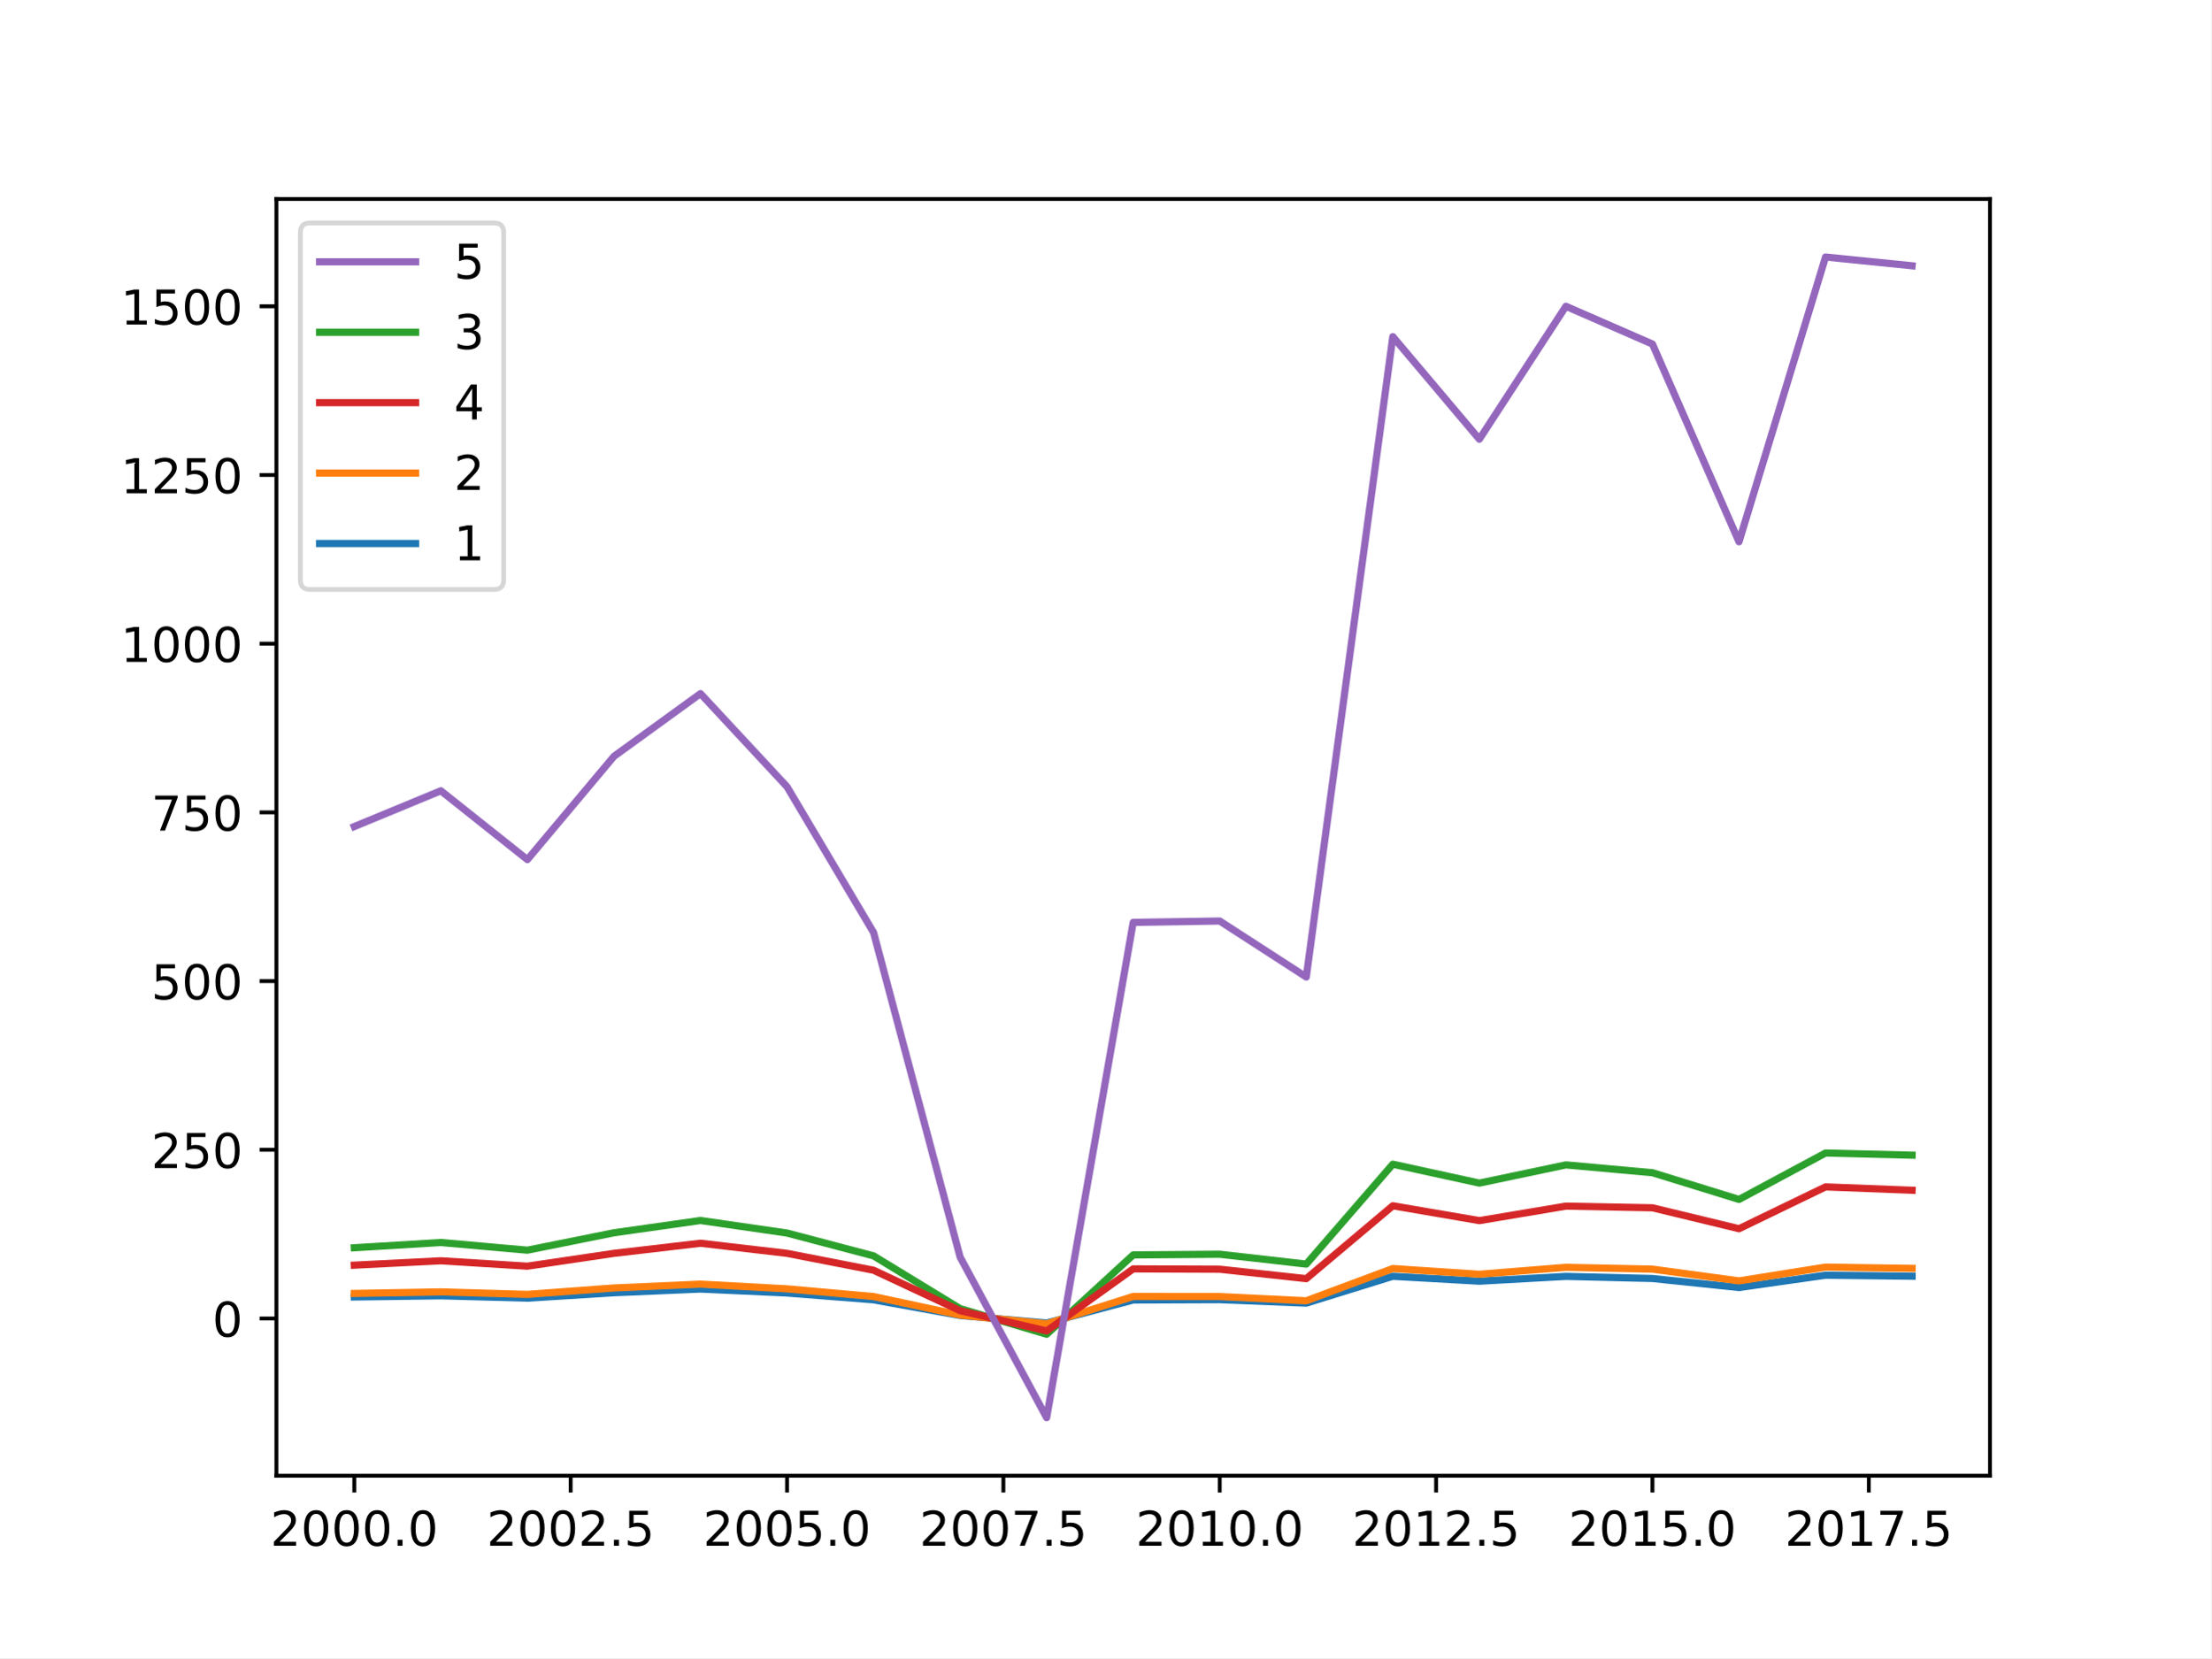
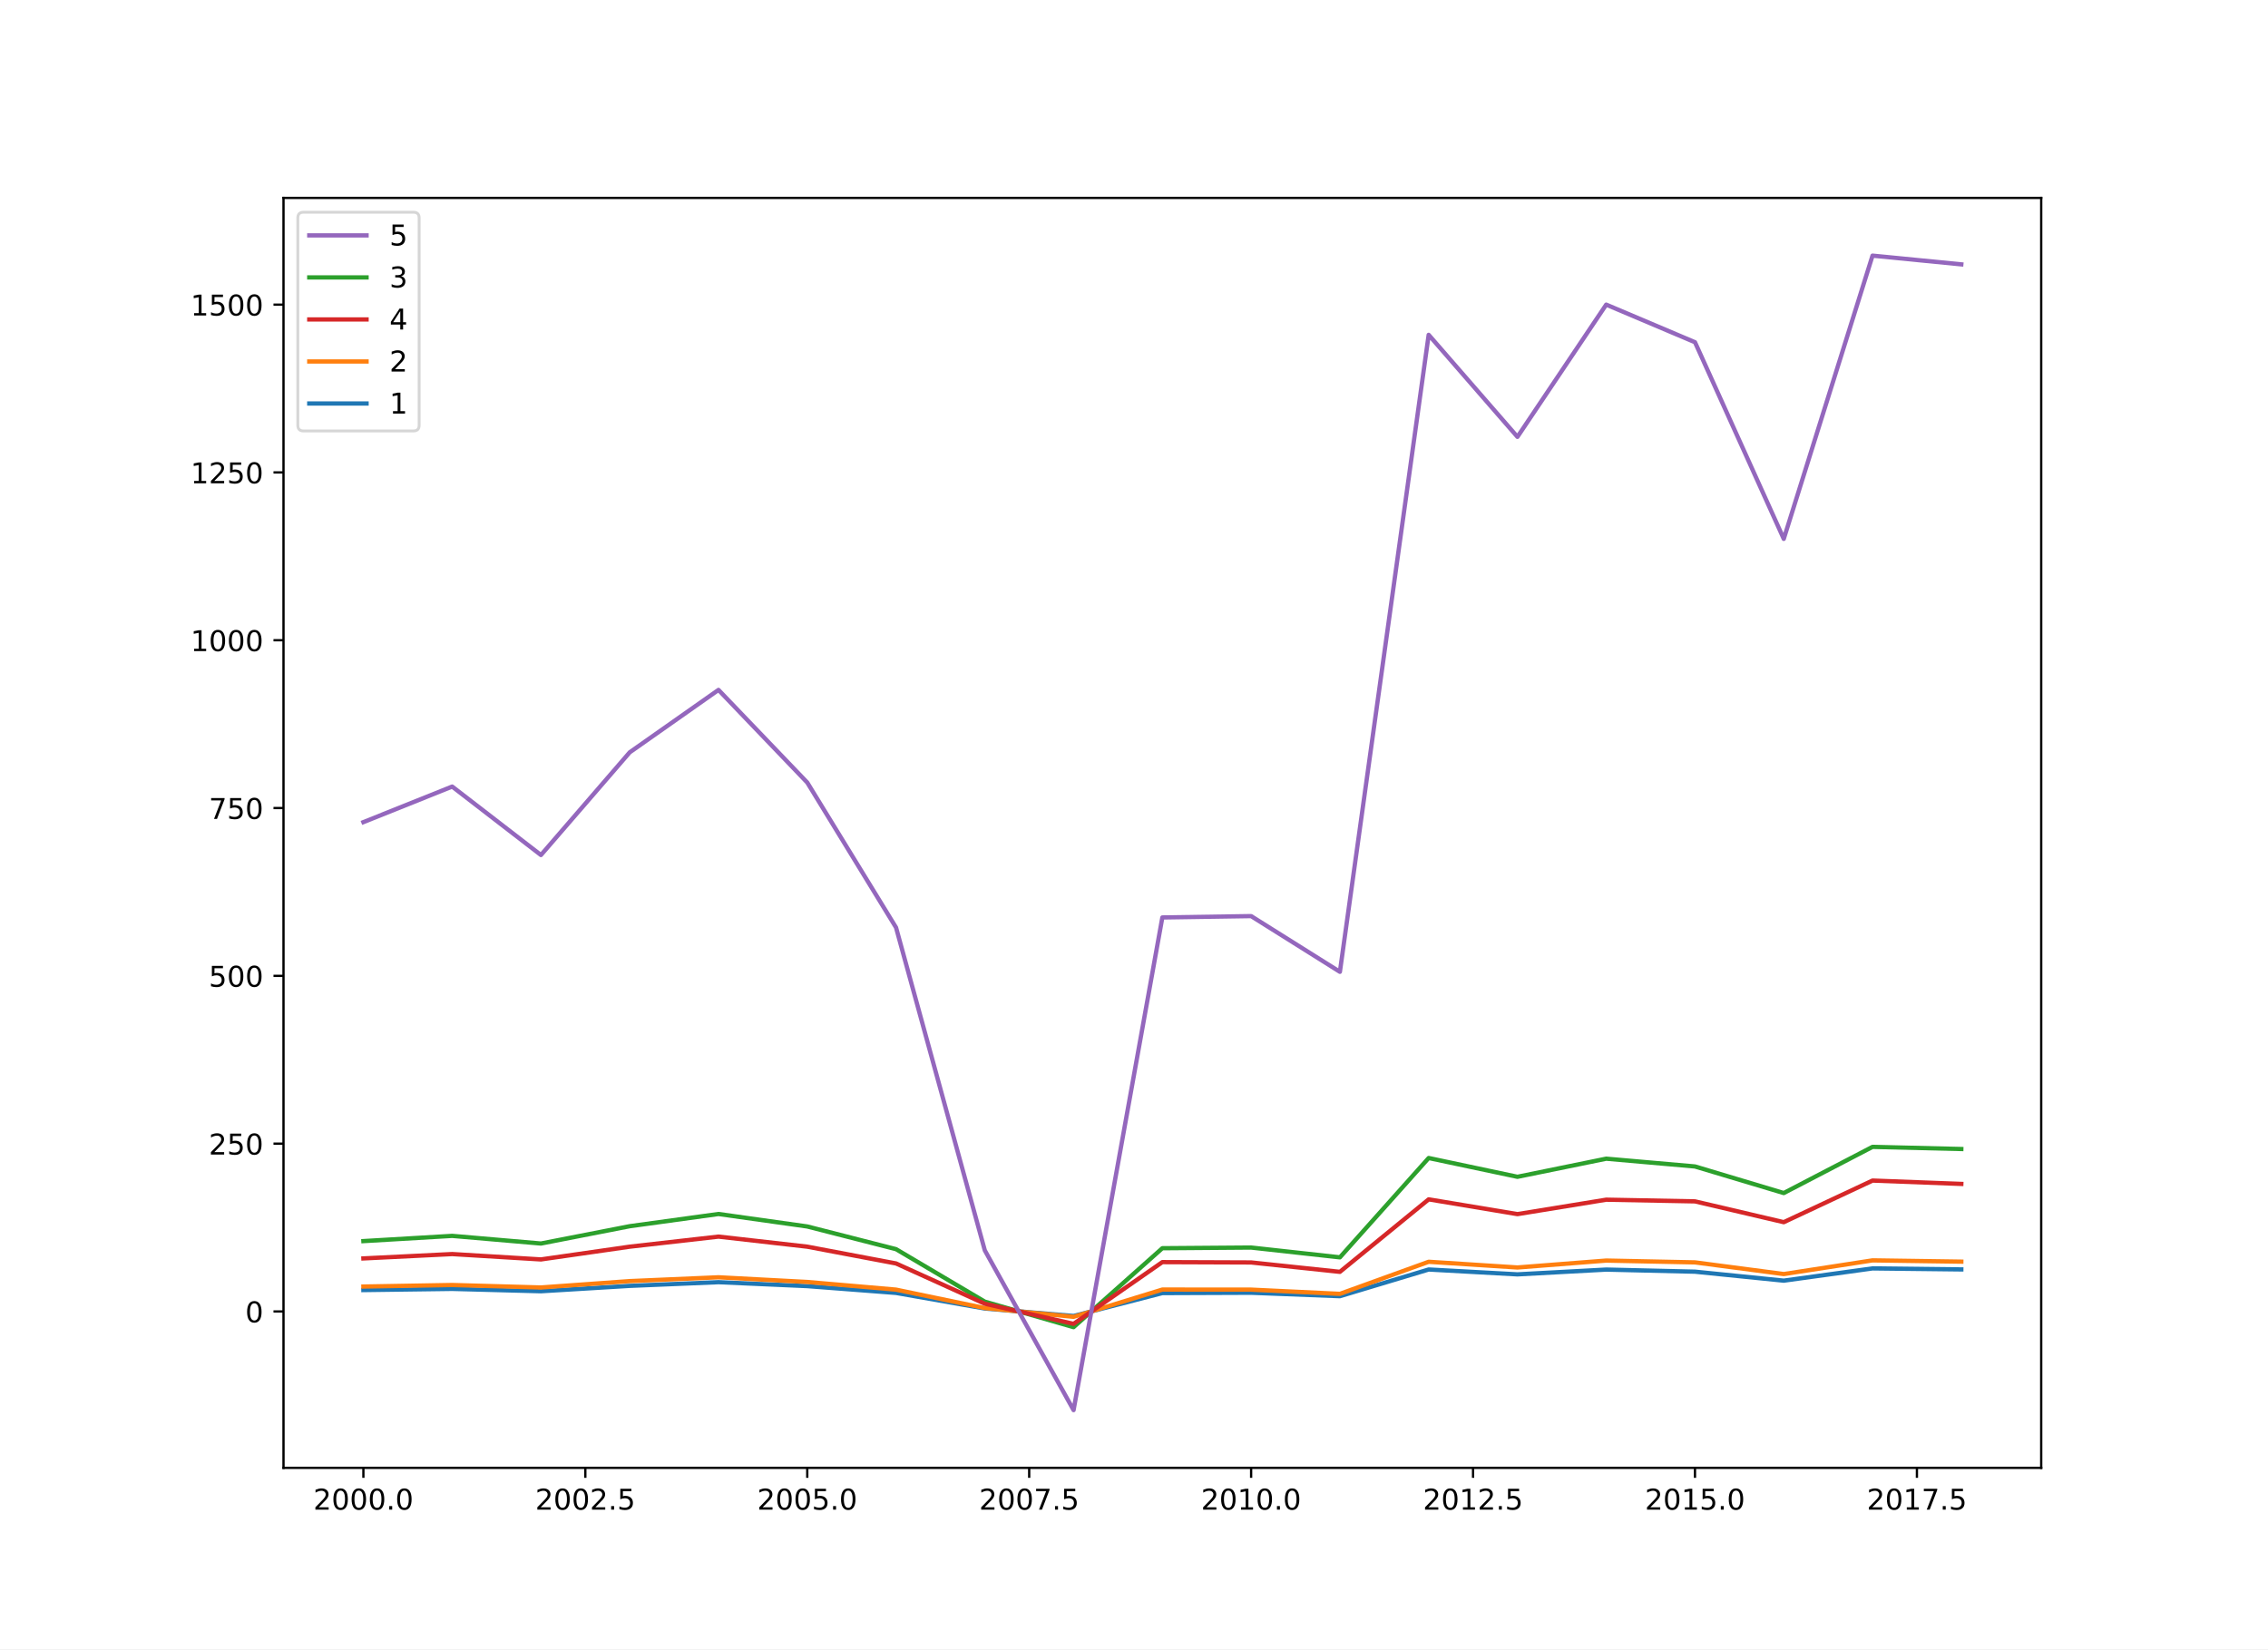
- <svg xmlns="http://www.w3.org/2000/svg" xmlns:xlink="http://www.w3.org/1999/xlink" width="460.8pt" height="345.6pt" viewBox="0 0 460.8 345.6" version="1.1">
+ <svg xmlns="http://www.w3.org/2000/svg" xmlns:xlink="http://www.w3.org/1999/xlink" width="792pt" height="576pt" viewBox="0 0 792 576" version="1.1">
  <defs>
    <style type="text/css">*{stroke-linejoin: round; stroke-linecap: butt}</style>
  </defs>
  <g id="figure_1">
    <g id="patch_1">
-       <path d="M 0 345.6  L 460.8 345.6  L 460.8 0  L 0 0  z " style="fill: #ffffff" />
+       <path d="M 0 576  L 792 576  L 792 0  L 0 0  z " style="fill: #ffffff" />
    </g>
    <g id="axes_1">
      <g id="patch_2">
-         <path d="M 57.6 307.584  L 414.72 307.584  L 414.72 41.472  L 57.6 41.472  z " style="fill: #ffffff" />
+         <path d="M 99 512.64  L 712.8 512.64  L 712.8 69.12  L 99 69.12  z " style="fill: #ffffff" />
      </g>
      <g id="matplotlib.axis_1">
        <g id="xtick_1">
          <g id="line2d_1">
            <defs>
-               <path id="m436d4fde84" d="M 0 0  L 0 3.5  " style="stroke: #000000; stroke-width: 0.8" />
+               <path id="m848c6dc73b" d="M 0 0  L 0 3.5  " style="stroke: #000000; stroke-width: 0.8" />
            </defs>
            <g>
-               <use xlink:href="#m436d4fde84" x="73.833" y="307.584" style="stroke: #000000; stroke-width: 0.8" />
+               <use xlink:href="#m848c6dc73b" x="126.9" y="512.64" style="stroke: #000000; stroke-width: 0.8" />
            </g>
          </g>
          <g id="text_1">
-             <g transform="translate(56.33742 322.1824)scale(0.1 -0.1)">
+             <g transform="translate(109.4047 527.2384)scale(0.1 -0.1)">
              <defs>
                <path id="DejaVuSans-32" d="M 1228 531  L 3431 531  L 3431 0  L 469 0  L 469 531  Q 828 903 1448 1529  Q 2069 2156 2228 2338  Q 2531 2678 2651 2914  Q 2772 3150 2772 3378  Q 2772 3750 2511 3984  Q 2250 4219 1831 4219  Q 1534 4219 1204 4116  Q 875 4013 500 3803  L 500 4441  Q 881 4594 1212 4672  Q 1544 4750 1819 4750  Q 2544 4750 2975 4387  Q 3406 4025 3406 3419  Q 3406 3131 3298 2873  Q 3191 2616 2906 2266  Q 2828 2175 2409 1742  Q 1991 1309 1228 531  z " transform="scale(0.015625)" />
                <path id="DejaVuSans-30" d="M 2034 4250  Q 1547 4250 1301 3770  Q 1056 3291 1056 2328  Q 1056 1369 1301 889  Q 1547 409 2034 409  Q 2525 409 2770 889  Q 3016 1369 3016 2328  Q 3016 3291 2770 3770  Q 2525 4250 2034 4250  z M 2034 4750  Q 2819 4750 3233 4129  Q 3647 3509 3647 2328  Q 3647 1150 3233 529  Q 2819 -91 2034 -91  Q 1250 -91 836 529  Q 422 1150 422 2328  Q 422 3509 836 4129  Q 1250 4750 2034 4750  z " transform="scale(0.015625)" />
                <path id="DejaVuSans-2e" d="M 684 794  L 1344 794  L 1344 0  L 684 0  L 684 794  z " transform="scale(0.015625)" />
              </defs>
              <use xlink:href="#DejaVuSans-32" />
              <use xlink:href="#DejaVuSans-30" x="63.623" />
              <use xlink:href="#DejaVuSans-30" x="127.246" />
              <use xlink:href="#DejaVuSans-30" x="190.869" />
              <use xlink:href="#DejaVuSans-2e" x="254.492" />
              <use xlink:href="#DejaVuSans-30" x="286.279" />
            </g>
          </g>
        </g>
        <g id="xtick_2">
          <g id="line2d_2">
            <g>
-               <use xlink:href="#m436d4fde84" x="118.924" y="307.584" style="stroke: #000000; stroke-width: 0.8" />
+               <use xlink:href="#m848c6dc73b" x="204.4" y="512.64" style="stroke: #000000; stroke-width: 0.8" />
            </g>
          </g>
          <g id="text_2">
-             <g transform="translate(101.4283 322.1824)scale(0.1 -0.1)">
+             <g transform="translate(186.9047 527.2384)scale(0.1 -0.1)">
              <defs>
                <path id="DejaVuSans-35" d="M 691 4666  L 3169 4666  L 3169 4134  L 1269 4134  L 1269 2991  Q 1406 3038 1543 3061  Q 1681 3084 1819 3084  Q 2600 3084 3056 2656  Q 3513 2228 3513 1497  Q 3513 744 3044 326  Q 2575 -91 1722 -91  Q 1428 -91 1123 -41  Q 819 9 494 109  L 494 744  Q 775 591 1075 516  Q 1375 441 1709 441  Q 2250 441 2565 725  Q 2881 1009 2881 1497  Q 2881 1984 2565 2268  Q 2250 2553 1709 2553  Q 1456 2553 1204 2497  Q 953 2441 691 2322  L 691 4666  z " transform="scale(0.015625)" />
              </defs>
              <use xlink:href="#DejaVuSans-32" />
              <use xlink:href="#DejaVuSans-30" x="63.623" />
              <use xlink:href="#DejaVuSans-30" x="127.246" />
              <use xlink:href="#DejaVuSans-32" x="190.869" />
              <use xlink:href="#DejaVuSans-2e" x="254.492" />
              <use xlink:href="#DejaVuSans-35" x="286.279" />
            </g>
          </g>
        </g>
        <g id="xtick_3">
          <g id="line2d_3">
            <g>
-               <use xlink:href="#m436d4fde84" x="164.015" y="307.584" style="stroke: #000000; stroke-width: 0.8" />
+               <use xlink:href="#m848c6dc73b" x="281.9" y="512.64" style="stroke: #000000; stroke-width: 0.8" />
            </g>
          </g>
          <g id="text_3">
-             <g transform="translate(146.5192 322.1824)scale(0.1 -0.1)">
+             <g transform="translate(264.4047 527.2384)scale(0.1 -0.1)">
              <use xlink:href="#DejaVuSans-32" />
              <use xlink:href="#DejaVuSans-30" x="63.623" />
              <use xlink:href="#DejaVuSans-30" x="127.246" />
              <use xlink:href="#DejaVuSans-35" x="190.869" />
              <use xlink:href="#DejaVuSans-2e" x="254.492" />
              <use xlink:href="#DejaVuSans-30" x="286.279" />
            </g>
          </g>
        </g>
        <g id="xtick_4">
          <g id="line2d_4">
            <g>
-               <use xlink:href="#m436d4fde84" x="209.105" y="307.584" style="stroke: #000000; stroke-width: 0.8" />
+               <use xlink:href="#m848c6dc73b" x="359.4" y="512.64" style="stroke: #000000; stroke-width: 0.8" />
            </g>
          </g>
          <g id="text_4">
-             <g transform="translate(191.6101 322.1824)scale(0.1 -0.1)">
+             <g transform="translate(341.9047 527.2384)scale(0.1 -0.1)">
              <defs>
                <path id="DejaVuSans-37" d="M 525 4666  L 3525 4666  L 3525 4397  L 1831 0  L 1172 0  L 2766 4134  L 525 4134  L 525 4666  z " transform="scale(0.015625)" />
              </defs>
              <use xlink:href="#DejaVuSans-32" />
              <use xlink:href="#DejaVuSans-30" x="63.623" />
              <use xlink:href="#DejaVuSans-30" x="127.246" />
              <use xlink:href="#DejaVuSans-37" x="190.869" />
              <use xlink:href="#DejaVuSans-2e" x="254.492" />
              <use xlink:href="#DejaVuSans-35" x="286.279" />
            </g>
          </g>
        </g>
        <g id="xtick_5">
          <g id="line2d_5">
            <g>
-               <use xlink:href="#m436d4fde84" x="254.196" y="307.584" style="stroke: #000000; stroke-width: 0.8" />
+               <use xlink:href="#m848c6dc73b" x="436.9" y="512.64" style="stroke: #000000; stroke-width: 0.8" />
            </g>
          </g>
          <g id="text_5">
-             <g transform="translate(236.7011 322.1824)scale(0.1 -0.1)">
+             <g transform="translate(419.4047 527.2384)scale(0.1 -0.1)">
              <defs>
                <path id="DejaVuSans-31" d="M 794 531  L 1825 531  L 1825 4091  L 703 3866  L 703 4441  L 1819 4666  L 2450 4666  L 2450 531  L 3481 531  L 3481 0  L 794 0  L 794 531  z " transform="scale(0.015625)" />
              </defs>
              <use xlink:href="#DejaVuSans-32" />
              <use xlink:href="#DejaVuSans-30" x="63.623" />
              <use xlink:href="#DejaVuSans-31" x="127.246" />
              <use xlink:href="#DejaVuSans-30" x="190.869" />
              <use xlink:href="#DejaVuSans-2e" x="254.492" />
              <use xlink:href="#DejaVuSans-30" x="286.279" />
            </g>
          </g>
        </g>
        <g id="xtick_6">
          <g id="line2d_6">
            <g>
-               <use xlink:href="#m436d4fde84" x="299.287" y="307.584" style="stroke: #000000; stroke-width: 0.8" />
+               <use xlink:href="#m848c6dc73b" x="514.4" y="512.64" style="stroke: #000000; stroke-width: 0.8" />
            </g>
          </g>
          <g id="text_6">
-             <g transform="translate(281.792 322.1824)scale(0.1 -0.1)">
+             <g transform="translate(496.9047 527.2384)scale(0.1 -0.1)">
              <use xlink:href="#DejaVuSans-32" />
              <use xlink:href="#DejaVuSans-30" x="63.623" />
              <use xlink:href="#DejaVuSans-31" x="127.246" />
              <use xlink:href="#DejaVuSans-32" x="190.869" />
              <use xlink:href="#DejaVuSans-2e" x="254.492" />
              <use xlink:href="#DejaVuSans-35" x="286.279" />
            </g>
          </g>
        </g>
        <g id="xtick_7">
          <g id="line2d_7">
            <g>
-               <use xlink:href="#m436d4fde84" x="344.378" y="307.584" style="stroke: #000000; stroke-width: 0.8" />
+               <use xlink:href="#m848c6dc73b" x="591.9" y="512.64" style="stroke: #000000; stroke-width: 0.8" />
            </g>
          </g>
          <g id="text_7">
-             <g transform="translate(326.8829 322.1824)scale(0.1 -0.1)">
+             <g transform="translate(574.4047 527.2384)scale(0.1 -0.1)">
              <use xlink:href="#DejaVuSans-32" />
              <use xlink:href="#DejaVuSans-30" x="63.623" />
              <use xlink:href="#DejaVuSans-31" x="127.246" />
              <use xlink:href="#DejaVuSans-35" x="190.869" />
              <use xlink:href="#DejaVuSans-2e" x="254.492" />
              <use xlink:href="#DejaVuSans-30" x="286.279" />
            </g>
          </g>
        </g>
        <g id="xtick_8">
          <g id="line2d_8">
            <g>
-               <use xlink:href="#m436d4fde84" x="389.469" y="307.584" style="stroke: #000000; stroke-width: 0.8" />
+               <use xlink:href="#m848c6dc73b" x="669.4" y="512.64" style="stroke: #000000; stroke-width: 0.8" />
            </g>
          </g>
          <g id="text_8">
-             <g transform="translate(371.9738 322.1824)scale(0.1 -0.1)">
+             <g transform="translate(651.9047 527.2384)scale(0.1 -0.1)">
              <use xlink:href="#DejaVuSans-32" />
              <use xlink:href="#DejaVuSans-30" x="63.623" />
              <use xlink:href="#DejaVuSans-31" x="127.246" />
              <use xlink:href="#DejaVuSans-37" x="190.869" />
              <use xlink:href="#DejaVuSans-2e" x="254.492" />
              <use xlink:href="#DejaVuSans-35" x="286.279" />
            </g>
          </g>
        </g>
      </g>
      <g id="matplotlib.axis_2">
        <g id="ytick_1">
          <g id="line2d_9">
            <defs>
-               <path id="m3aade907c2" d="M 0 0  L -3.5 0  " style="stroke: #000000; stroke-width: 0.8" />
+               <path id="mc8f4df4226" d="M 0 0  L -3.5 0  " style="stroke: #000000; stroke-width: 0.8" />
            </defs>
            <g>
-               <use xlink:href="#m3aade907c2" x="57.6" y="274.812" style="stroke: #000000; stroke-width: 0.8" />
+               <use xlink:href="#mc8f4df4226" x="99" y="458.02" style="stroke: #000000; stroke-width: 0.8" />
            </g>
          </g>
          <g id="text_9">
-             <g transform="translate(44.2375 278.6115)scale(0.1 -0.1)">
+             <g transform="translate(85.6375 461.8197)scale(0.1 -0.1)">
              <use xlink:href="#DejaVuSans-30" />
            </g>
          </g>
        </g>
        <g id="ytick_2">
          <g id="line2d_10">
            <g>
-               <use xlink:href="#m3aade907c2" x="57.6" y="239.649" style="stroke: #000000; stroke-width: 0.8" />
+               <use xlink:href="#mc8f4df4226" x="99" y="399.416" style="stroke: #000000; stroke-width: 0.8" />
            </g>
          </g>
          <g id="text_10">
-             <g transform="translate(31.5125 243.4487)scale(0.1 -0.1)">
+             <g transform="translate(72.9125 403.215)scale(0.1 -0.1)">
              <use xlink:href="#DejaVuSans-32" />
              <use xlink:href="#DejaVuSans-35" x="63.623" />
              <use xlink:href="#DejaVuSans-30" x="127.246" />
            </g>
          </g>
        </g>
        <g id="ytick_3">
          <g id="line2d_11">
            <g>
-               <use xlink:href="#m3aade907c2" x="57.6" y="204.487" style="stroke: #000000; stroke-width: 0.8" />
+               <use xlink:href="#mc8f4df4226" x="99" y="340.811" style="stroke: #000000; stroke-width: 0.8" />
            </g>
          </g>
          <g id="text_11">
-             <g transform="translate(31.5125 208.2859)scale(0.1 -0.1)">
+             <g transform="translate(72.9125 344.6104)scale(0.1 -0.1)">
              <use xlink:href="#DejaVuSans-35" />
              <use xlink:href="#DejaVuSans-30" x="63.623" />
              <use xlink:href="#DejaVuSans-30" x="127.246" />
            </g>
          </g>
        </g>
        <g id="ytick_4">
          <g id="line2d_12">
            <g>
-               <use xlink:href="#m3aade907c2" x="57.6" y="169.324" style="stroke: #000000; stroke-width: 0.8" />
+               <use xlink:href="#mc8f4df4226" x="99" y="282.207" style="stroke: #000000; stroke-width: 0.8" />
            </g>
          </g>
          <g id="text_12">
-             <g transform="translate(31.5125 173.1231)scale(0.1 -0.1)">
+             <g transform="translate(72.9125 286.0057)scale(0.1 -0.1)">
              <use xlink:href="#DejaVuSans-37" />
              <use xlink:href="#DejaVuSans-35" x="63.623" />
              <use xlink:href="#DejaVuSans-30" x="127.246" />
            </g>
          </g>
        </g>
        <g id="ytick_5">
          <g id="line2d_13">
            <g>
-               <use xlink:href="#m3aade907c2" x="57.6" y="134.161" style="stroke: #000000; stroke-width: 0.8" />
+               <use xlink:href="#mc8f4df4226" x="99" y="223.602" style="stroke: #000000; stroke-width: 0.8" />
            </g>
          </g>
          <g id="text_13">
-             <g transform="translate(25.15 137.9603)scale(0.1 -0.1)">
+             <g transform="translate(66.55 227.4011)scale(0.1 -0.1)">
              <use xlink:href="#DejaVuSans-31" />
              <use xlink:href="#DejaVuSans-30" x="63.623" />
              <use xlink:href="#DejaVuSans-30" x="127.246" />
              <use xlink:href="#DejaVuSans-30" x="190.869" />
            </g>
          </g>
        </g>
        <g id="ytick_6">
          <g id="line2d_14">
            <g>
-               <use xlink:href="#m3aade907c2" x="57.6" y="98.998" style="stroke: #000000; stroke-width: 0.8" />
+               <use xlink:href="#mc8f4df4226" x="99" y="164.997" style="stroke: #000000; stroke-width: 0.8" />
            </g>
          </g>
          <g id="text_14">
-             <g transform="translate(25.15 102.7975)scale(0.1 -0.1)">
+             <g transform="translate(66.55 168.7964)scale(0.1 -0.1)">
              <use xlink:href="#DejaVuSans-31" />
              <use xlink:href="#DejaVuSans-32" x="63.623" />
              <use xlink:href="#DejaVuSans-35" x="127.246" />
              <use xlink:href="#DejaVuSans-30" x="190.869" />
            </g>
          </g>
        </g>
        <g id="ytick_7">
          <g id="line2d_15">
            <g>
-               <use xlink:href="#m3aade907c2" x="57.6" y="63.836" style="stroke: #000000; stroke-width: 0.8" />
+               <use xlink:href="#mc8f4df4226" x="99" y="106.393" style="stroke: #000000; stroke-width: 0.8" />
            </g>
          </g>
          <g id="text_15">
-             <g transform="translate(25.15 67.63475)scale(0.1 -0.1)">
+             <g transform="translate(66.55 110.1918)scale(0.1 -0.1)">
              <use xlink:href="#DejaVuSans-31" />
              <use xlink:href="#DejaVuSans-35" x="63.623" />
              <use xlink:href="#DejaVuSans-30" x="127.246" />
              <use xlink:href="#DejaVuSans-30" x="190.869" />
            </g>
          </g>
        </g>
      </g>
      <g id="line2d_16">
-         <path d="M 73.833 270.329  L 91.869 270.083  L 109.905 270.575  L 127.942 269.45  L 145.978 268.676  L 164.015 269.503  L 182.051 270.927  L 200.087 274.197  L 218.124 275.762  L 236.16 270.962  L 254.196 270.892  L 272.233 271.612  L 290.269 266.022  L 308.305 267.041  L 326.342 266.039  L 344.378 266.479  L 362.415 268.36  L 380.451 265.793  L 398.487 266.004  " clip-path="url(#pe562352a5e)" style="fill: none; stroke: #1f77b4; stroke-width: 1.5; stroke-linecap: square" />
+         <path d="M 126.9 450.548  L 157.9 450.138  L 188.9 450.959  L 219.9 449.083  L 250.9 447.794  L 281.9 449.171  L 312.9 451.545  L 343.9 456.995  L 374.9 459.603  L 405.9 451.603  L 436.9 451.486  L 467.9 452.687  L 498.9 443.369  L 529.9 445.069  L 560.9 443.399  L 591.9 444.131  L 622.9 447.267  L 653.9 442.988  L 684.9 443.34  " clip-path="url(#pa827c82b17)" style="fill: none; stroke: #1f77b4; stroke-width: 1.5; stroke-linecap: square" />
      </g>
      <g id="line2d_17">
-         <path d="M 73.833 269.594  L 91.869 269.271  L 109.905 269.791  L 127.942 268.455  L 145.978 267.653  L 164.015 268.638  L 182.051 270.241  L 200.087 274.109  L 218.124 275.937  L 236.16 270.227  L 254.196 270.241  L 272.233 271.127  L 290.269 264.404  L 308.305 265.6  L 326.342 264.151  L 344.378 264.531  L 362.415 266.978  L 380.451 264.109  L 398.487 264.376  " clip-path="url(#pe562352a5e)" style="fill: none; stroke: #ff7f0e; stroke-width: 1.5; stroke-linecap: square" />
+         <path d="M 126.9 449.324  L 157.9 448.784  L 188.9 449.652  L 219.9 447.425  L 250.9 446.089  L 281.9 447.729  L 312.9 450.402  L 343.9 456.848  L 374.9 459.896  L 405.9 450.378  L 436.9 450.402  L 467.9 451.879  L 498.9 440.673  L 529.9 442.666  L 560.9 440.252  L 591.9 440.884  L 622.9 444.963  L 653.9 440.181  L 684.9 440.627  " clip-path="url(#pa827c82b17)" style="fill: none; stroke: #ff7f0e; stroke-width: 1.5; stroke-linecap: square" />
      </g>
      <g id="line2d_18">
-         <path d="M 73.833 260.072  L 91.869 258.975  L 109.905 260.578  L 127.942 256.95  L 145.978 254.39  L 164.015 257.006  L 182.051 261.76  L 200.087 272.759  L 218.124 278.104  L 236.16 261.563  L 254.196 261.422  L 272.233 263.476  L 290.269 242.659  L 308.305 246.598  L 326.342 242.8  L 344.378 244.432  L 362.415 250.001  L 380.451 240.325  L 398.487 240.775  " clip-path="url(#pe562352a5e)" style="fill: none; stroke: #2ca02c; stroke-width: 1.5; stroke-linecap: square" />
+         <path d="M 126.9 433.453  L 157.9 431.625  L 188.9 434.297  L 219.9 428.249  L 250.9 423.983  L 281.9 428.343  L 312.9 436.266  L 343.9 454.598  L 374.9 463.506  L 405.9 435.938  L 436.9 435.704  L 467.9 439.126  L 498.9 404.432  L 529.9 410.996  L 560.9 404.667  L 591.9 407.386  L 622.9 416.669  L 653.9 400.541  L 684.9 401.291  " clip-path="url(#pa827c82b17)" style="fill: none; stroke: #2ca02c; stroke-width: 1.5; stroke-linecap: square" />
      </g>
      <g id="line2d_19">
-         <path d="M 73.833 263.701  L 91.869 262.787  L 109.905 263.912  L 127.942 261.239  L 145.978 259.13  L 164.015 261.239  L 182.051 264.756  L 200.087 273.195  L 218.124 277.414  L 236.16 264.474  L 254.196 264.545  L 272.233 266.514  L 290.269 251.324  L 308.305 254.418  L 326.342 251.394  L 344.378 251.745  L 362.415 256.106  L 380.451 247.385  L 398.487 248.089  " clip-path="url(#pe562352a5e)" style="fill: none; stroke: #d62728; stroke-width: 1.5; stroke-linecap: square" />
+         <path d="M 126.9 439.501  L 157.9 437.978  L 188.9 439.853  L 219.9 435.399  L 250.9 431.883  L 281.9 435.399  L 312.9 441.26  L 343.9 455.325  L 374.9 462.357  L 405.9 440.791  L 436.9 440.908  L 467.9 444.19  L 498.9 418.873  L 529.9 424.03  L 560.9 418.99  L 591.9 419.576  L 622.9 426.843  L 653.9 412.309  L 684.9 413.481  " clip-path="url(#pa827c82b17)" style="fill: none; stroke: #d62728; stroke-width: 1.5; stroke-linecap: square" />
      </g>
      <g id="line2d_20">
-         <path d="M 73.833 172.278  L 91.869 164.823  L 109.905 179.169  L 127.942 157.65  L 145.978 144.569  L 164.015 163.979  L 182.051 194.36  L 200.087 262.013  L 218.124 295.488  L 236.16 192.25  L 254.196 191.969  L 272.233 203.643  L 290.269 70.165  L 308.305 91.544  L 326.342 63.836  L 344.378 71.712  L 362.415 112.923  L 380.451 53.568  L 398.487 55.396  " clip-path="url(#pe562352a5e)" style="fill: none; stroke: #9467bd; stroke-width: 1.5; stroke-linecap: square" />
+         <path d="M 126.9 287.129  L 157.9 274.705  L 188.9 298.616  L 219.9 262.75  L 250.9 240.949  L 281.9 273.299  L 312.9 323.933  L 343.9 436.688  L 374.9 492.48  L 405.9 320.417  L 436.9 319.948  L 467.9 339.405  L 498.9 116.941  L 529.9 152.573  L 560.9 106.393  L 591.9 119.52  L 622.9 188.205  L 653.9 89.28  L 684.9 92.327  " clip-path="url(#pa827c82b17)" style="fill: none; stroke: #9467bd; stroke-width: 1.5; stroke-linecap: square" />
      </g>
      <g id="patch_3">
-         <path d="M 57.6 307.584  L 57.6 41.472  " style="fill: none; stroke: #000000; stroke-width: 0.8; stroke-linejoin: miter; stroke-linecap: square" />
+         <path d="M 99 512.64  L 99 69.12  " style="fill: none; stroke: #000000; stroke-width: 0.8; stroke-linejoin: miter; stroke-linecap: square" />
      </g>
      <g id="patch_4">
-         <path d="M 414.72 307.584  L 414.72 41.472  " style="fill: none; stroke: #000000; stroke-width: 0.8; stroke-linejoin: miter; stroke-linecap: square" />
+         <path d="M 712.8 512.64  L 712.8 69.12  " style="fill: none; stroke: #000000; stroke-width: 0.8; stroke-linejoin: miter; stroke-linecap: square" />
      </g>
      <g id="patch_5">
-         <path d="M 57.6 307.584  L 414.72 307.584  " style="fill: none; stroke: #000000; stroke-width: 0.8; stroke-linejoin: miter; stroke-linecap: square" />
+         <path d="M 99 512.64  L 712.8 512.64  " style="fill: none; stroke: #000000; stroke-width: 0.8; stroke-linejoin: miter; stroke-linecap: square" />
      </g>
      <g id="patch_6">
-         <path d="M 57.6 41.472  L 414.72 41.472  " style="fill: none; stroke: #000000; stroke-width: 0.8; stroke-linejoin: miter; stroke-linecap: square" />
+         <path d="M 99 69.12  L 712.8 69.12  " style="fill: none; stroke: #000000; stroke-width: 0.8; stroke-linejoin: miter; stroke-linecap: square" />
      </g>
      <g id="legend_1">
        <g id="patch_7">
-           <path d="M 64.6 122.863  L 102.963 122.863  Q 104.963 122.863 104.963 120.863  L 104.963 48.472  Q 104.963 46.472 102.963 46.472  L 64.6 46.472  Q 62.6 46.472 62.6 48.472  L 62.6 120.863  Q 62.6 122.863 64.6 122.863  z " style="fill: #ffffff; opacity: 0.8; stroke: #cccccc; stroke-linejoin: miter" />
+           <path d="M 106 150.511  L 144.363 150.511  Q 146.363 150.511 146.363 148.511  L 146.363 76.12  Q 146.363 74.12 144.363 74.12  L 106 74.12  Q 104 74.12 104 76.12  L 104 148.511  Q 104 150.511 106 150.511  z " style="fill: #ffffff; opacity: 0.8; stroke: #cccccc; stroke-linejoin: miter" />
        </g>
        <g id="line2d_21">
-           <path d="M 66.6 54.57  L 76.6 54.57  L 86.6 54.57  " style="fill: none; stroke: #9467bd; stroke-width: 1.5; stroke-linecap: square" />
+           <path d="M 108 82.218  L 118 82.218  L 128 82.218  " style="fill: none; stroke: #9467bd; stroke-width: 1.5; stroke-linecap: square" />
        </g>
        <g id="text_16">
-           <g transform="translate(94.6 58.07044)scale(0.1 -0.1)">
+           <g transform="translate(136 85.71844)scale(0.1 -0.1)">
            <use xlink:href="#DejaVuSans-35" />
          </g>
        </g>
        <g id="line2d_22">
-           <path d="M 66.6 69.249  L 76.6 69.249  L 86.6 69.249  " style="fill: none; stroke: #2ca02c; stroke-width: 1.5; stroke-linecap: square" />
+           <path d="M 108 96.897  L 118 96.897  L 128 96.897  " style="fill: none; stroke: #2ca02c; stroke-width: 1.5; stroke-linecap: square" />
        </g>
        <g id="text_17">
-           <g transform="translate(94.6 72.74856)scale(0.1 -0.1)">
+           <g transform="translate(136 100.3966)scale(0.1 -0.1)">
            <defs>
              <path id="DejaVuSans-33" d="M 2597 2516  Q 3050 2419 3304 2112  Q 3559 1806 3559 1356  Q 3559 666 3084 287  Q 2609 -91 1734 -91  Q 1441 -91 1130 -33  Q 819 25 488 141  L 488 750  Q 750 597 1062 519  Q 1375 441 1716 441  Q 2309 441 2620 675  Q 2931 909 2931 1356  Q 2931 1769 2642 2001  Q 2353 2234 1838 2234  L 1294 2234  L 1294 2753  L 1863 2753  Q 2328 2753 2575 2939  Q 2822 3125 2822 3475  Q 2822 3834 2567 4026  Q 2313 4219 1838 4219  Q 1578 4219 1281 4162  Q 984 4106 628 3988  L 628 4550  Q 988 4650 1302 4700  Q 1616 4750 1894 4750  Q 2613 4750 3031 4423  Q 3450 4097 3450 3541  Q 3450 3153 3228 2886  Q 3006 2619 2597 2516  z " transform="scale(0.015625)" />
            </defs>
            <use xlink:href="#DejaVuSans-33" />
          </g>
        </g>
        <g id="line2d_23">
-           <path d="M 66.6 83.927  L 76.6 83.927  L 86.6 83.927  " style="fill: none; stroke: #d62728; stroke-width: 1.5; stroke-linecap: square" />
+           <path d="M 108 111.575  L 118 111.575  L 128 111.575  " style="fill: none; stroke: #d62728; stroke-width: 1.5; stroke-linecap: square" />
        </g>
        <g id="text_18">
-           <g transform="translate(94.6 87.42669)scale(0.1 -0.1)">
+           <g transform="translate(136 115.0747)scale(0.1 -0.1)">
            <defs>
              <path id="DejaVuSans-34" d="M 2419 4116  L 825 1625  L 2419 1625  L 2419 4116  z M 2253 4666  L 3047 4666  L 3047 1625  L 3713 1625  L 3713 1100  L 3047 1100  L 3047 0  L 2419 0  L 2419 1100  L 313 1100  L 313 1709  L 2253 4666  z " transform="scale(0.015625)" />
            </defs>
            <use xlink:href="#DejaVuSans-34" />
          </g>
        </g>
        <g id="line2d_24">
-           <path d="M 66.6 98.605  L 76.6 98.605  L 86.6 98.605  " style="fill: none; stroke: #ff7f0e; stroke-width: 1.5; stroke-linecap: square" />
+           <path d="M 108 126.253  L 118 126.253  L 128 126.253  " style="fill: none; stroke: #ff7f0e; stroke-width: 1.5; stroke-linecap: square" />
        </g>
        <g id="text_19">
-           <g transform="translate(94.6 102.1048)scale(0.1 -0.1)">
+           <g transform="translate(136 129.7528)scale(0.1 -0.1)">
            <use xlink:href="#DejaVuSans-32" />
          </g>
        </g>
        <g id="line2d_25">
-           <path d="M 66.6 113.283  L 76.6 113.283  L 86.6 113.283  " style="fill: none; stroke: #1f77b4; stroke-width: 1.5; stroke-linecap: square" />
+           <path d="M 108 140.931  L 118 140.931  L 128 140.931  " style="fill: none; stroke: #1f77b4; stroke-width: 1.5; stroke-linecap: square" />
        </g>
        <g id="text_20">
-           <g transform="translate(94.6 116.7829)scale(0.1 -0.1)">
+           <g transform="translate(136 144.4309)scale(0.1 -0.1)">
            <use xlink:href="#DejaVuSans-31" />
          </g>
        </g>
      </g>
    </g>
  </g>
  <defs>
-     <clipPath id="pe562352a5e">
-       <rect x="57.6" y="41.472" width="357.12" height="266.112" />
+     <clipPath id="pa827c82b17">
+       <rect x="99" y="69.12" width="613.8" height="443.52" />
    </clipPath>
  </defs>
</svg>
